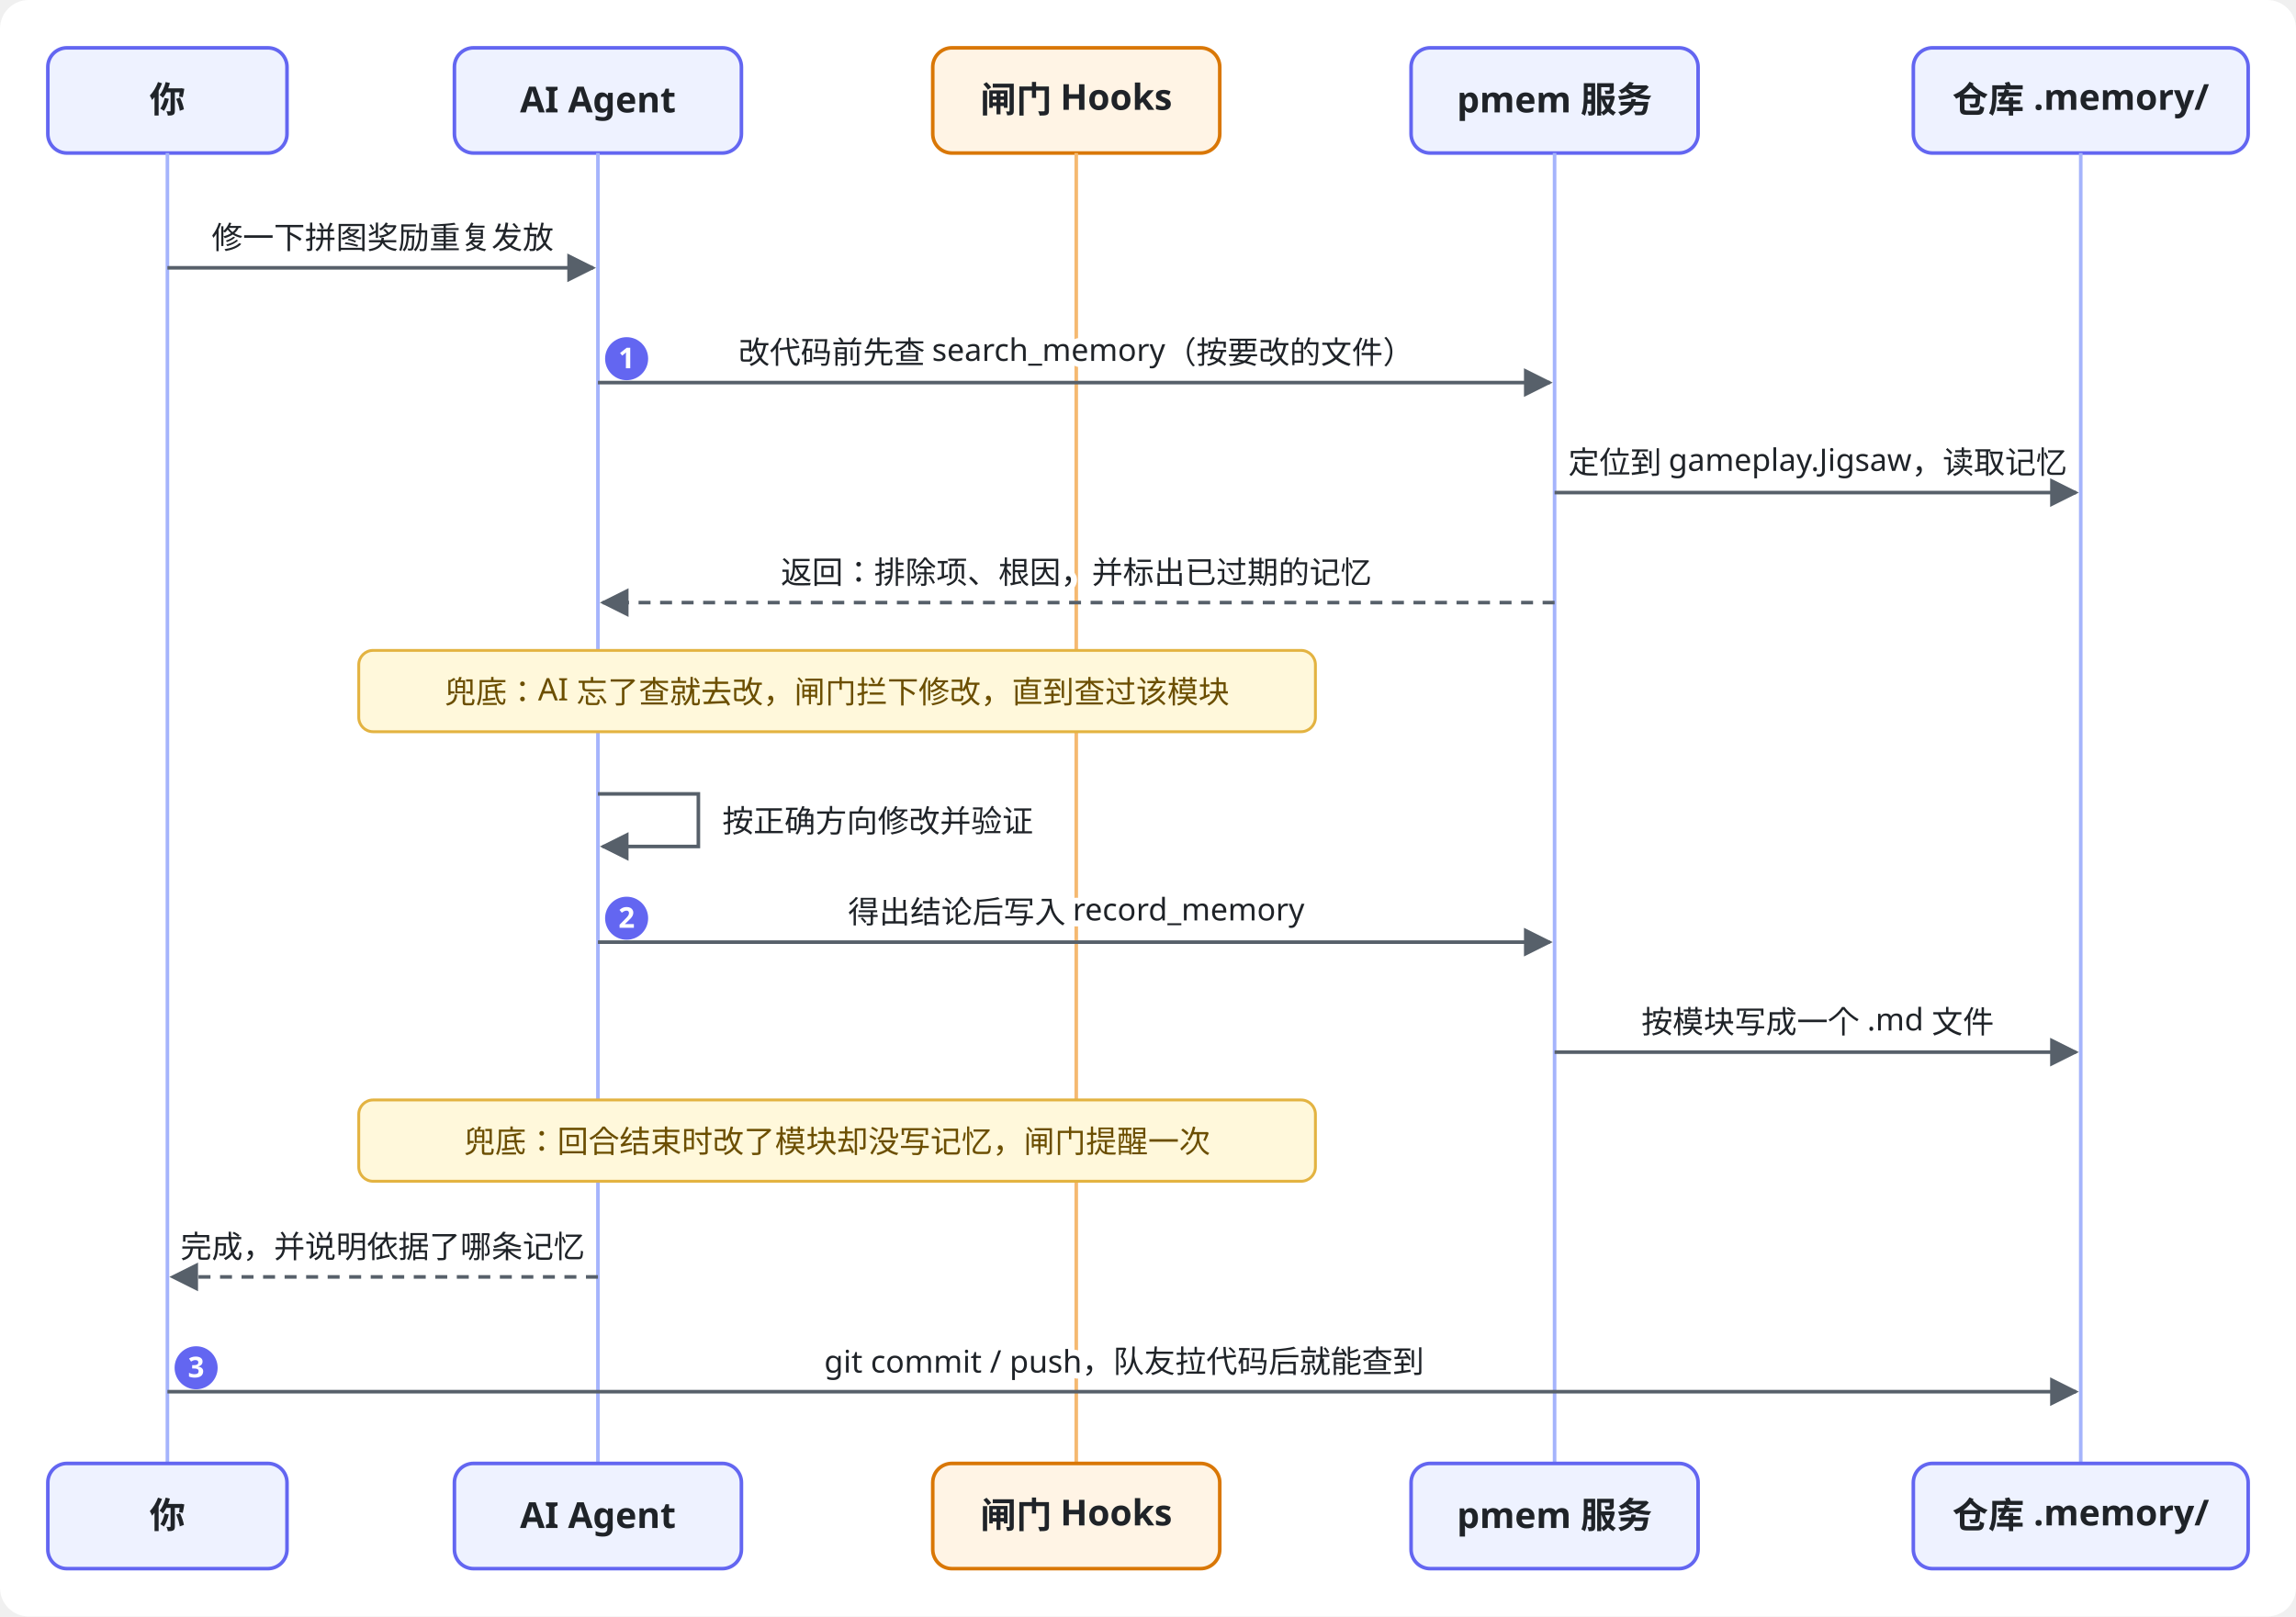
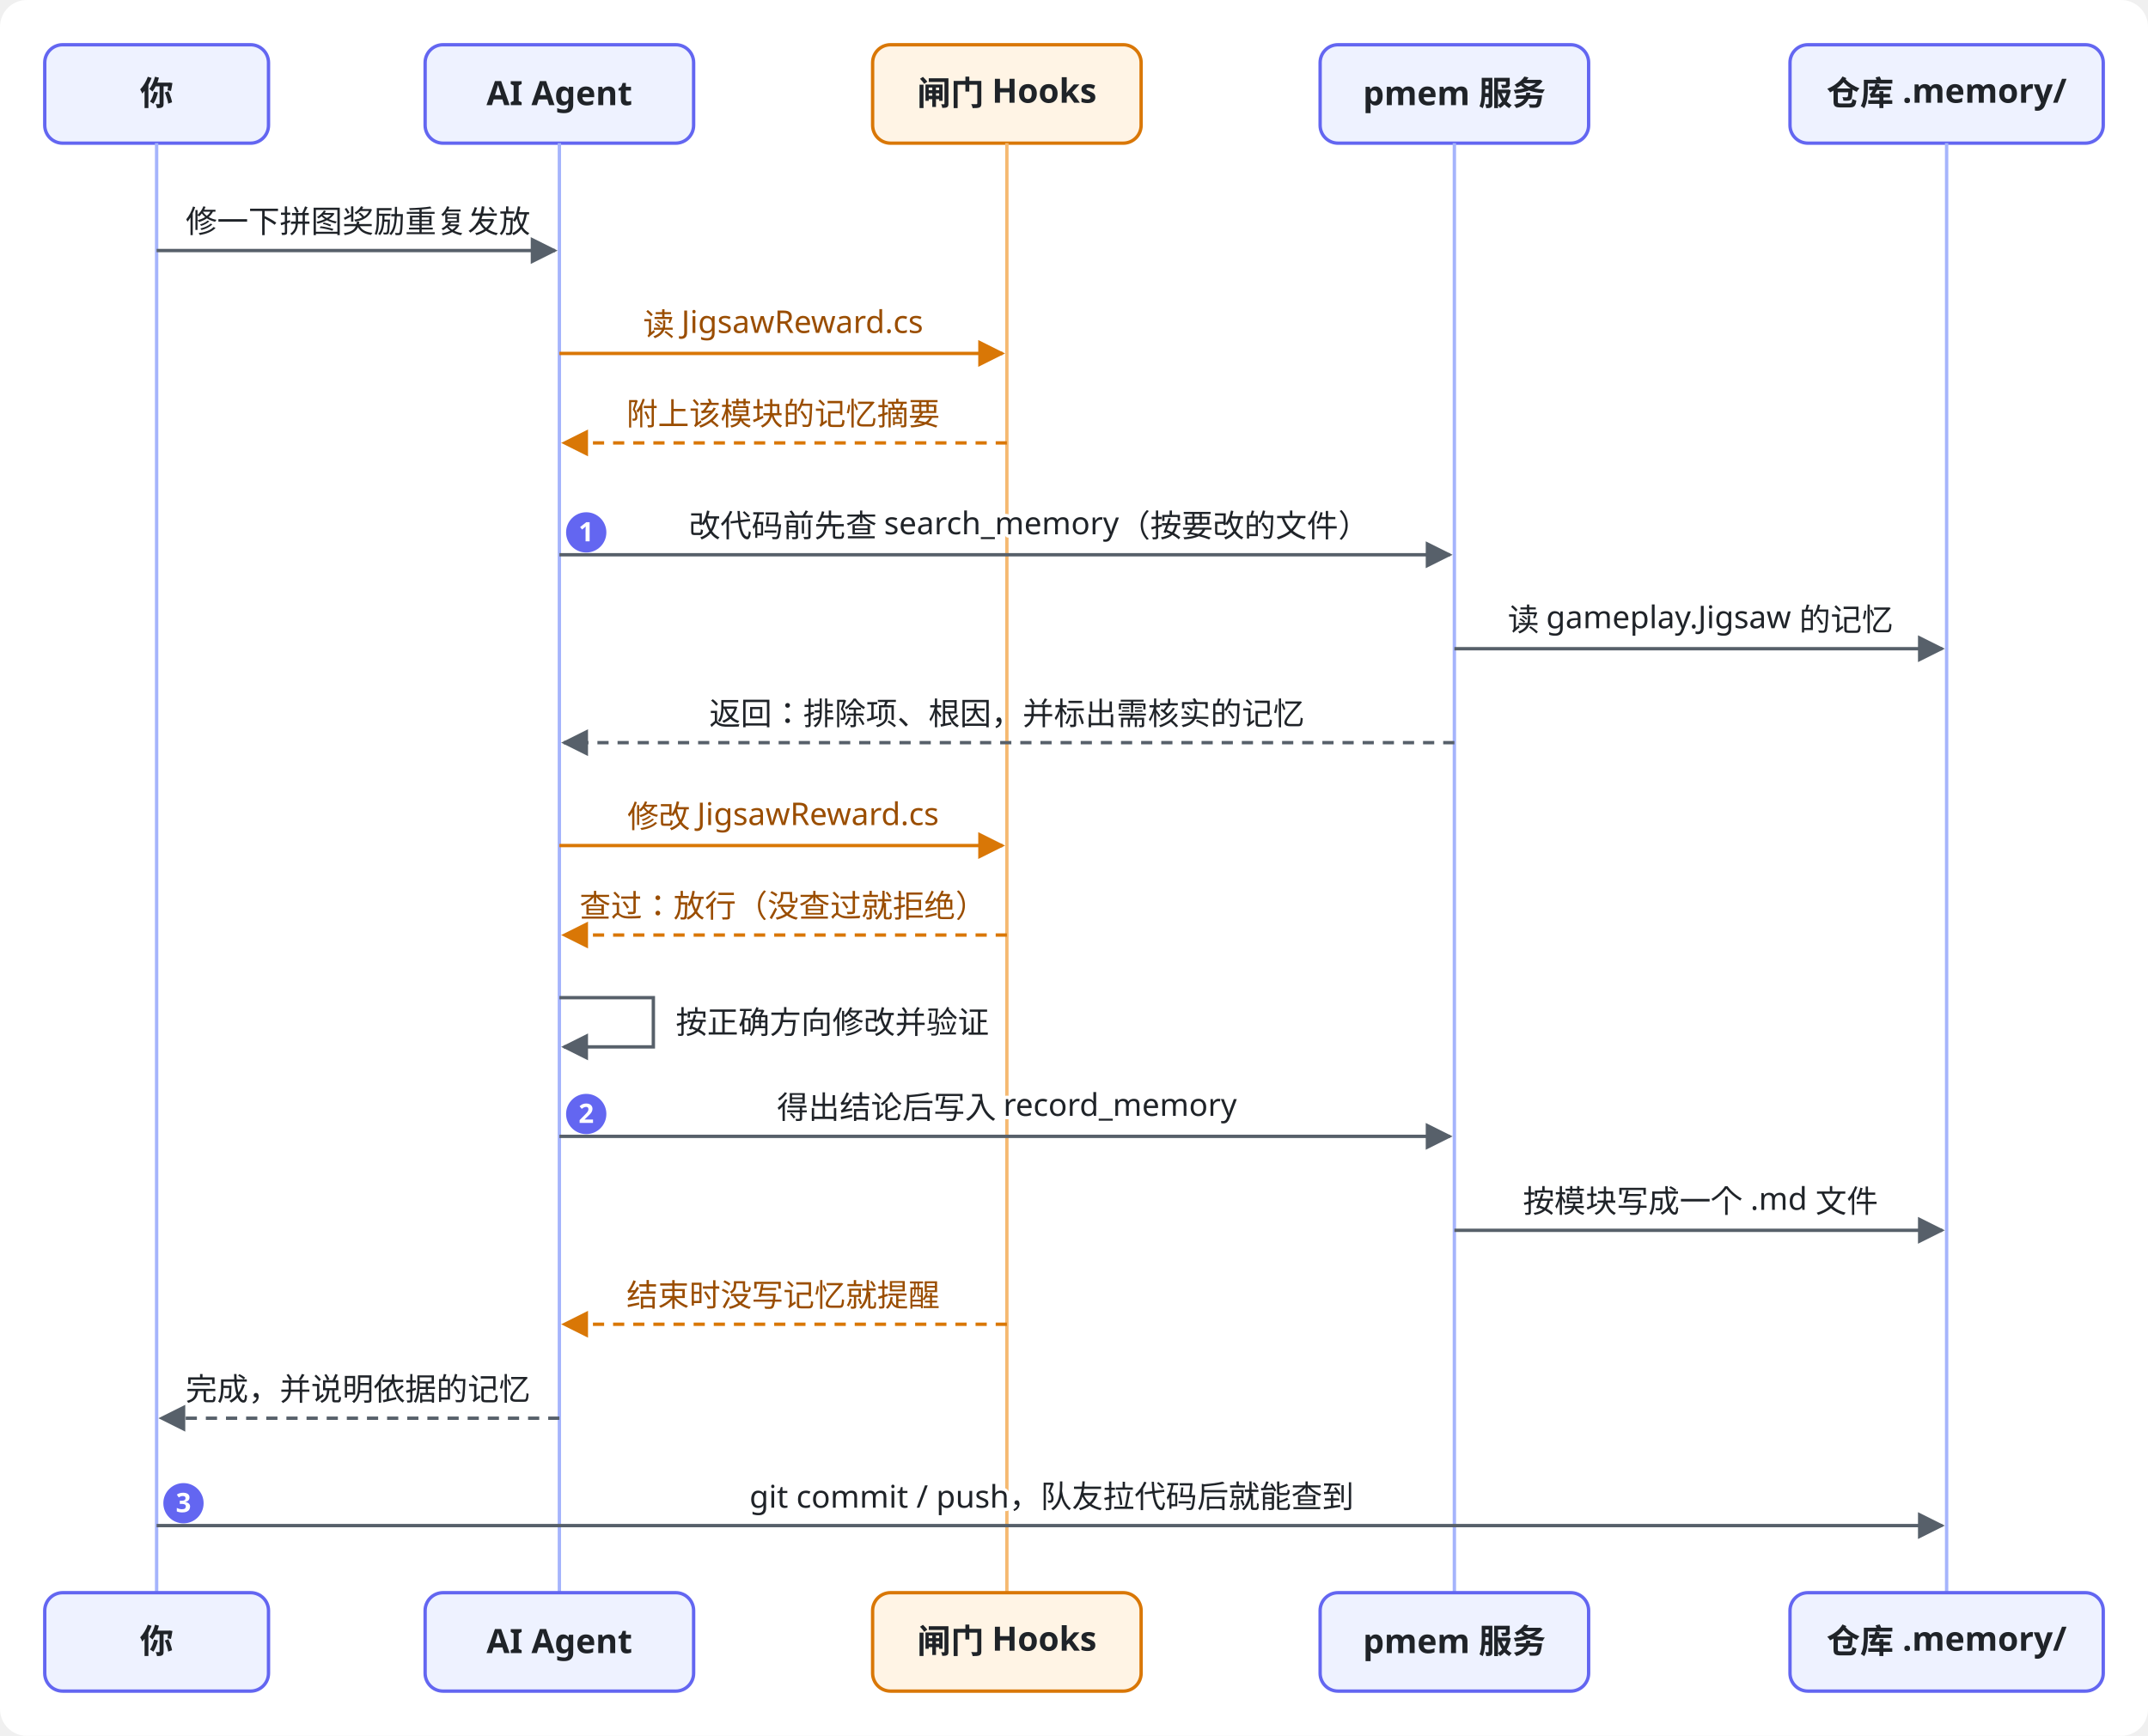
- <svg xmlns="http://www.w3.org/2000/svg" width="960" height="676" viewBox="0 0 960 676" font-family="Segoe UI, PingFang SC, Microsoft YaHei, sans-serif">
+ <svg xmlns="http://www.w3.org/2000/svg" width="960" height="776" viewBox="0 0 960 776" font-family="Segoe UI, PingFang SC, Microsoft YaHei, sans-serif">
  <defs>
    <marker id="arrow" viewBox="0 0 10 10" refX="9" refY="5" markerWidth="8" markerHeight="8" orient="auto-start-reverse">
      <path d="M0,0 L10,5 L0,10 z" fill="#57606a" />
+     </marker>
+     <marker id="arrow-gate" viewBox="0 0 10 10" refX="9" refY="5" markerWidth="8" markerHeight="8" orient="auto-start-reverse">
+       <path d="M0,0 L10,5 L0,10 z" fill="#d97706" />
    </marker>
    <style>
      .actor { fill: #eef2ff; stroke: #6366f1; stroke-width: 1.5; }
      .gate { fill: #fff4e5; stroke: #d97706; stroke-width: 1.5; }
      .actor-text { font-size: 15px; font-weight: 600; fill: #1f2328; text-anchor: middle; }
      .life { stroke: #a5b4fc; stroke-width: 1.5; }
      .life-gate { stroke: #f5b971; stroke-width: 1.5; }
      .msg { stroke: #57606a; stroke-width: 1.5; fill: none; }
      .reply { stroke: #57606a; stroke-width: 1.5; fill: none; stroke-dasharray: 5 4; }
-       .label { font-size: 13px; fill: #1f2328; text-anchor: middle; paint-order: stroke; stroke: #ffffff; stroke-width: 5px; stroke-linejoin: round; }
-       .note { fill: #fff8db; stroke: #e3b341; stroke-width: 1.2; }
-       .note-text { font-size: 13px; fill: #6b4e00; text-anchor: middle; }
-       .step { font-size: 12px; font-weight: 700; fill: #ffffff; text-anchor: middle; }
-     </style>
+       .msg-gate { stroke: #d97706; stroke-width: 1.5; fill: none; }
+       .reply-gate { stroke: #d97706; stroke-width: 1.5; fill: none; stroke-dasharray: 5 4; }
+       .label { font-size: 14px; fill: #1f2328; text-anchor: middle; paint-order: stroke; stroke: #ffffff; stroke-width: 3px; stroke-linejoin: round; }
+       .label-gate { font-size: 14px; fill: #9a4d00; text-anchor: middle; paint-order: stroke; stroke: #ffffff; stroke-width: 3px; stroke-linejoin: round; }
+       .step { font-size: 12px; font-weight: 700; fill: #ffffff; text-anchor: middle; }    </style>
  </defs>
-   <rect x="0" y="0" width="960" height="676" rx="12" fill="#ffffff" />
+   <rect x="0" y="0" width="960" height="776" rx="12" fill="#ffffff" />
  <rect class="actor" x="20" y="20" width="100" height="44" rx="8" />
  <text class="actor-text" x="70" y="47">你</text>
  <rect class="actor" x="190" y="20" width="120" height="44" rx="8" />
  <text class="actor-text" x="250" y="47">AI Agent</text>
  <rect class="gate" x="390" y="20" width="120" height="44" rx="8" />
  <text class="actor-text" x="450" y="47">闸门 Hooks</text>
  <rect class="actor" x="590" y="20" width="120" height="44" rx="8" />
  <text class="actor-text" x="650" y="47">pmem 服务</text>
  <rect class="actor" x="800" y="20" width="140" height="44" rx="8" />
  <text class="actor-text" x="870" y="47">仓库 .memory/</text>
-   <line class="life" x1="70" y1="64" x2="70" y2="612" />
-   <line class="life" x1="250" y1="64" x2="250" y2="612" />
-   <line class="life-gate" x1="450" y1="64" x2="450" y2="612" />
-   <line class="life" x1="650" y1="64" x2="650" y2="612" />
-   <line class="life" x1="870" y1="64" x2="870" y2="612" />
+   <line class="life" x1="70" y1="64" x2="70" y2="712" />
+   <line class="life" x1="250" y1="64" x2="250" y2="712" />
+   <line class="life-gate" x1="450" y1="64" x2="450" y2="712" />
+   <line class="life" x1="650" y1="64" x2="650" y2="712" />
+   <line class="life" x1="870" y1="64" x2="870" y2="712" />
  <text class="label" x="160" y="104">修一下拼图奖励重复发放</text>
  <line class="msg" x1="70" y1="112" x2="248" y2="112" marker-end="url(#arrow)" />
-   <circle cx="262" cy="150" r="9" fill="#6366f1" />
-   <text class="step" x="262" y="154">1</text>
-   <text class="label" x="450" y="152">改代码前先查 search_memory（按要改的文件）</text>
-   <line class="msg" x1="250" y1="160" x2="648" y2="160" marker-end="url(#arrow)" />
-   <text class="label" x="760" y="198">定位到 gameplay.Jigsaw，读取记忆</text>
-   <line class="msg" x1="650" y1="206" x2="868" y2="206" marker-end="url(#arrow)" />
-   <text class="label" x="450" y="244">返回：排除项、根因，并标出已过期的记忆</text>
-   <line class="reply" x1="650" y1="252" x2="252" y2="252" marker-end="url(#arrow)" />
-   <rect class="note" x="150" y="272" width="400" height="34" rx="6" />
-   <text class="note-text" x="350" y="294">兜底：AI 忘了查就去改，闸门拦下修改，直到查过该模块</text>
-   <path class="msg" d="M250,332 H292 V354 H252" marker-end="url(#arrow)" />
-   <text class="label" x="302" y="348" style="text-anchor:start">按正确方向修改并验证</text>
-   <circle cx="262" cy="384" r="9" fill="#6366f1" />
-   <text class="step" x="262" y="388">2</text>
-   <text class="label" x="450" y="386">得出结论后写入 record_memory</text>
-   <line class="msg" x1="250" y1="394" x2="648" y2="394" marker-end="url(#arrow)" />
-   <text class="label" x="760" y="432">按模块写成一个 .md 文件</text>
-   <line class="msg" x1="650" y1="440" x2="868" y2="440" marker-end="url(#arrow)" />
-   <rect class="note" x="150" y="460" width="400" height="34" rx="6" />
-   <text class="note-text" x="350" y="482">兜底：回合结束时改了模块却没写记忆，闸门提醒一次</text>
-   <text class="label" x="160" y="526">完成，并说明依据了哪条记忆</text>
-   <line class="reply" x1="250" y1="534" x2="72" y2="534" marker-end="url(#arrow)" />
-   <circle cx="82" cy="572" r="9" fill="#6366f1" />
-   <text class="step" x="82" y="576">3</text>
-   <text class="label" x="470" y="574">git commit / push，队友拉代码后就能查到</text>
-   <line class="msg" x1="70" y1="582" x2="868" y2="582" marker-end="url(#arrow)" />
-   <rect class="actor" x="20" y="612" width="100" height="44" rx="8" />
-   <text class="actor-text" x="70" y="639">你</text>
-   <rect class="actor" x="190" y="612" width="120" height="44" rx="8" />
-   <text class="actor-text" x="250" y="639">AI Agent</text>
-   <rect class="gate" x="390" y="612" width="120" height="44" rx="8" />
-   <text class="actor-text" x="450" y="639">闸门 Hooks</text>
-   <rect class="actor" x="590" y="612" width="120" height="44" rx="8" />
-   <text class="actor-text" x="650" y="639">pmem 服务</text>
-   <rect class="actor" x="800" y="612" width="140" height="44" rx="8" />
-   <text class="actor-text" x="870" y="639">仓库 .memory/</text>
+   <text class="label-gate" x="350" y="150">读 JigsawReward.cs</text>
+   <line class="msg-gate" x1="250" y1="158" x2="448" y2="158" marker-end="url(#arrow-gate)" />
+   <text class="label-gate" x="350" y="190">附上该模块的记忆摘要</text>
+   <line class="reply-gate" x1="450" y1="198" x2="252" y2="198" marker-end="url(#arrow-gate)" />
+   <circle cx="262" cy="238" r="9" fill="#6366f1" />
+   <text class="step" x="262" y="242">1</text>
+   <text class="label" x="460" y="240">改代码前先查 search_memory（按要改的文件）</text>
+   <line class="msg" x1="250" y1="248" x2="648" y2="248" marker-end="url(#arrow)" />
+   <text class="label" x="760" y="282">读 gameplay.Jigsaw 的记忆</text>
+   <line class="msg" x1="650" y1="290" x2="868" y2="290" marker-end="url(#arrow)" />
+   <text class="label" x="450" y="324">返回：排除项、根因，并标出需核实的记忆</text>
+   <line class="reply" x1="650" y1="332" x2="252" y2="332" marker-end="url(#arrow)" />
+   <text class="label-gate" x="350" y="370">修改 JigsawReward.cs</text>
+   <line class="msg-gate" x1="250" y1="378" x2="448" y2="378" marker-end="url(#arrow-gate)" />
+   <text class="label-gate" x="350" y="410">查过：放行（没查过就拒绝）</text>
+   <line class="reply-gate" x1="450" y1="418" x2="252" y2="418" marker-end="url(#arrow-gate)" />
+   <path class="msg" d="M250,446 H292 V468 H252" marker-end="url(#arrow)" />
+   <text class="label" x="302" y="462" style="text-anchor:start">按正确方向修改并验证</text>
+   <circle cx="262" cy="498" r="9" fill="#6366f1" />
+   <text class="step" x="262" y="502">2</text>
+   <text class="label" x="450" y="500">得出结论后写入 record_memory</text>
+   <line class="msg" x1="250" y1="508" x2="648" y2="508" marker-end="url(#arrow)" />
+   <text class="label" x="760" y="542">按模块写成一个 .md 文件</text>
+   <line class="msg" x1="650" y1="550" x2="868" y2="550" marker-end="url(#arrow)" />
+   <text class="label-gate" x="350" y="584">结束时没写记忆就提醒</text>
+   <line class="reply-gate" x1="450" y1="592" x2="252" y2="592" marker-end="url(#arrow-gate)" />
+   <text class="label" x="160" y="626">完成，并说明依据的记忆</text>
+   <line class="reply" x1="250" y1="634" x2="72" y2="634" marker-end="url(#arrow)" />
+   <circle cx="82" cy="672" r="9" fill="#6366f1" />
+   <text class="step" x="82" y="676">3</text>
+   <text class="label" x="470" y="674">git commit / push，队友拉代码后就能查到</text>
+   <line class="msg" x1="70" y1="682" x2="868" y2="682" marker-end="url(#arrow)" />
+   <rect class="actor" x="20" y="712" width="100" height="44" rx="8" />
+   <text class="actor-text" x="70" y="739">你</text>
+   <rect class="actor" x="190" y="712" width="120" height="44" rx="8" />
+   <text class="actor-text" x="250" y="739">AI Agent</text>
+   <rect class="gate" x="390" y="712" width="120" height="44" rx="8" />
+   <text class="actor-text" x="450" y="739">闸门 Hooks</text>
+   <rect class="actor" x="590" y="712" width="120" height="44" rx="8" />
+   <text class="actor-text" x="650" y="739">pmem 服务</text>
+   <rect class="actor" x="800" y="712" width="140" height="44" rx="8" />
+   <text class="actor-text" x="870" y="739">仓库 .memory/</text>
</svg>
